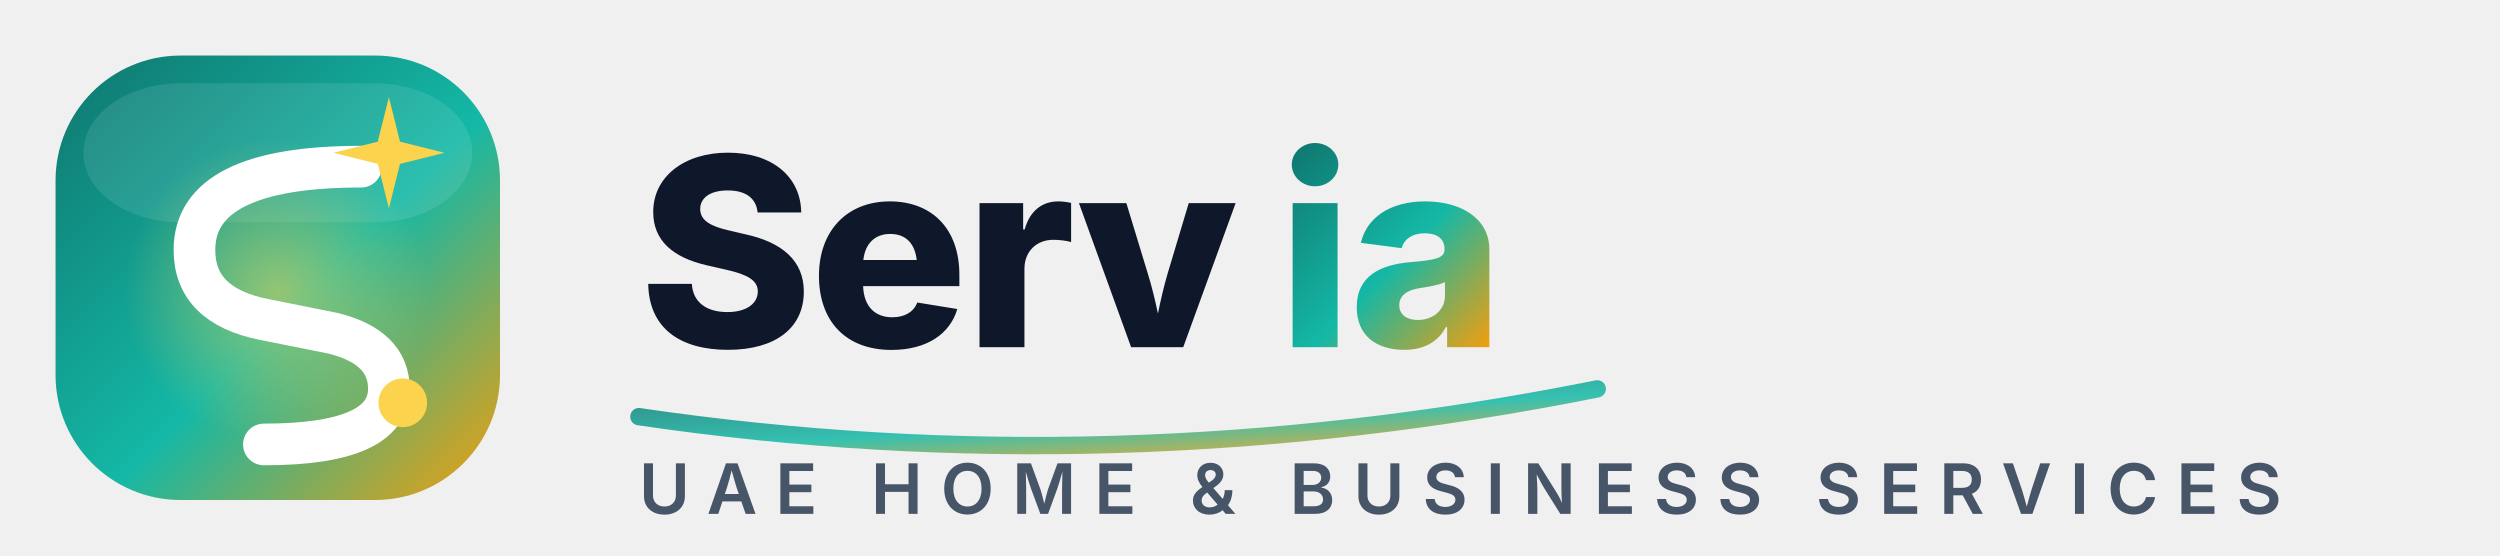
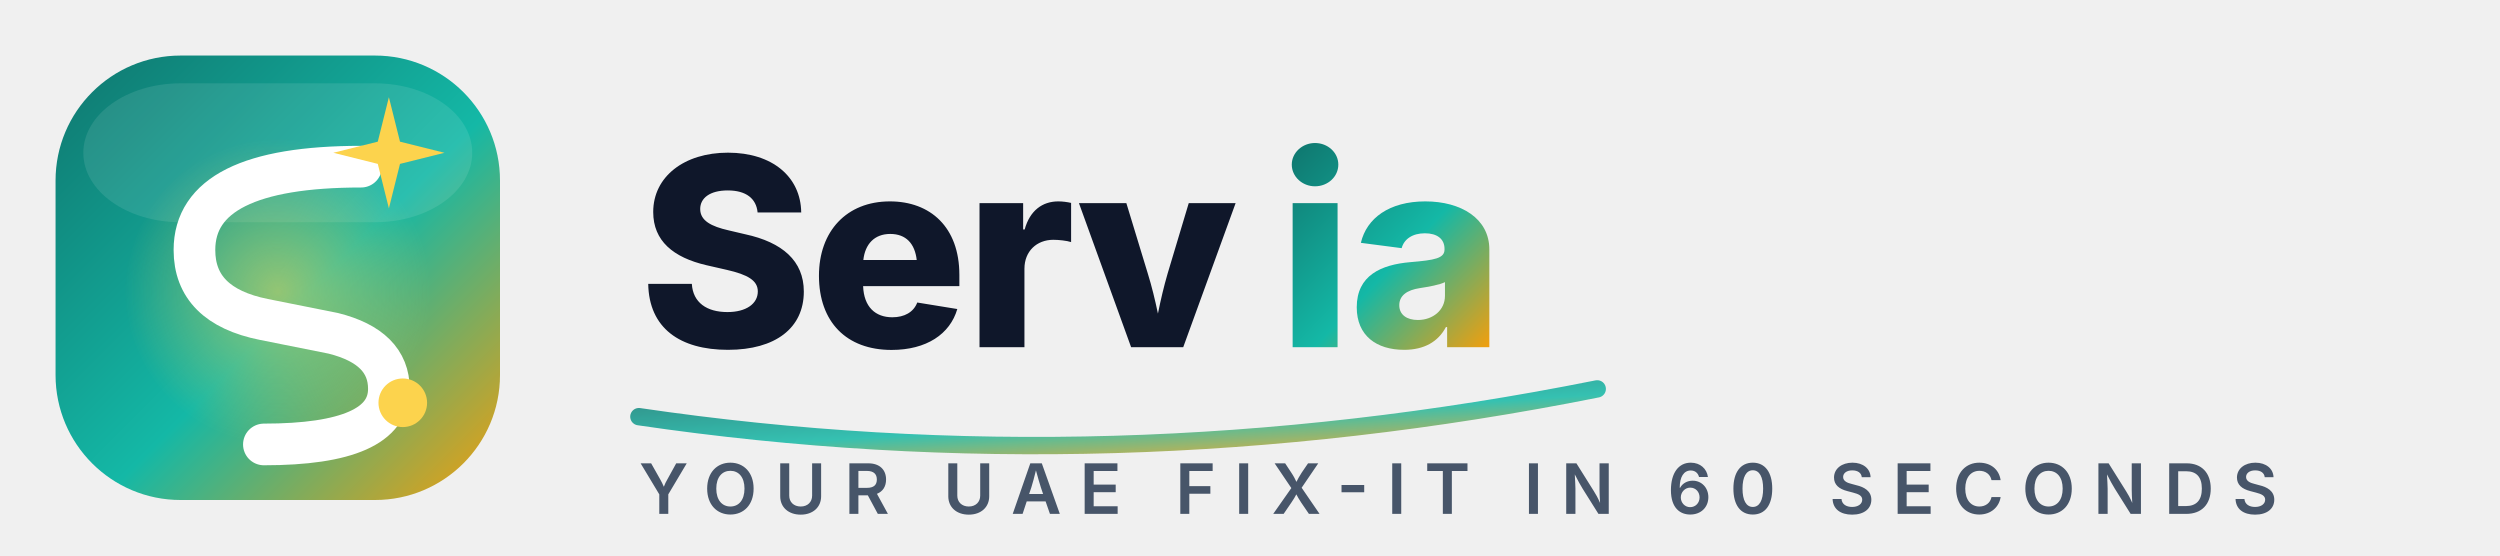
<svg xmlns="http://www.w3.org/2000/svg" viewBox="0 0 360 80" width="360" height="80" role="img" aria-label="Servia logo">
  <defs>
    <linearGradient id="lm-grad" x1="0" y1="0" x2="1" y2="1">
      <stop offset="0%" stop-color="#0F766E" />
      <stop offset="55%" stop-color="#14B8A6" />
      <stop offset="100%" stop-color="#F59E0B" />
    </linearGradient>
    <radialGradient id="lm-glow" cx="0.5" cy="0.5" r="0.5">
      <stop offset="0%" stop-color="#FCD34D" stop-opacity="0.55" />
      <stop offset="100%" stop-color="#FCD34D" stop-opacity="0" />
    </radialGradient>
  </defs>
  <g>
    <rect x="8" y="8" width="64" height="64" rx="18" fill="url(#lm-grad)" />
    <rect x="12" y="12" width="56" height="20" rx="14" fill="#fff" opacity="0.10" />
    <circle cx="40" cy="42" r="22" fill="url(#lm-glow)" />
    <path d="M52 24 Q28 24 28 36 Q28 44 38 46 L48 48 Q56 50 56 56 Q56 64 38 64" stroke="#FFFFFF" stroke-width="6" stroke-linecap="round" stroke-linejoin="round" fill="none" />
    <g transform="translate(56 22)">
      <path d="M0 -8 L1.6 -1.6 L8 0 L1.6 1.6 L0 8 L-1.6 1.6 L-8 0 L-1.6 -1.6 Z" fill="#FCD34D" />
    </g>
    <circle cx="58" cy="58" r="3.5" fill="#FCD34D" />
  </g>
  <g font-family="ui-sans-serif, -apple-system, BlinkMacSystemFont, 'Segoe UI', sans-serif" font-weight="800" letter-spacing="-0.5">
    <text x="92" y="50" font-size="38" fill="#0F172A">Serv</text>
    <text x="184" y="50" font-size="38" fill="url(#lm-grad)">ia</text>
    <path d="M92 60 Q160 70 230 56" stroke="url(#lm-grad)" stroke-width="2.5" stroke-linecap="round" fill="none" opacity="0.85" />
-     <text x="92" y="74" font-size="10" font-weight="600" letter-spacing="2.6" fill="#475569">UAE HOME &amp; BUSINESS SERVICES</text>
+     <text x="92" y="74" font-size="10" font-weight="600" letter-spacing="2.6" fill="#475569">YOUR UAE FIX-IT IN 60 SECONDS</text>
  </g>
</svg>
